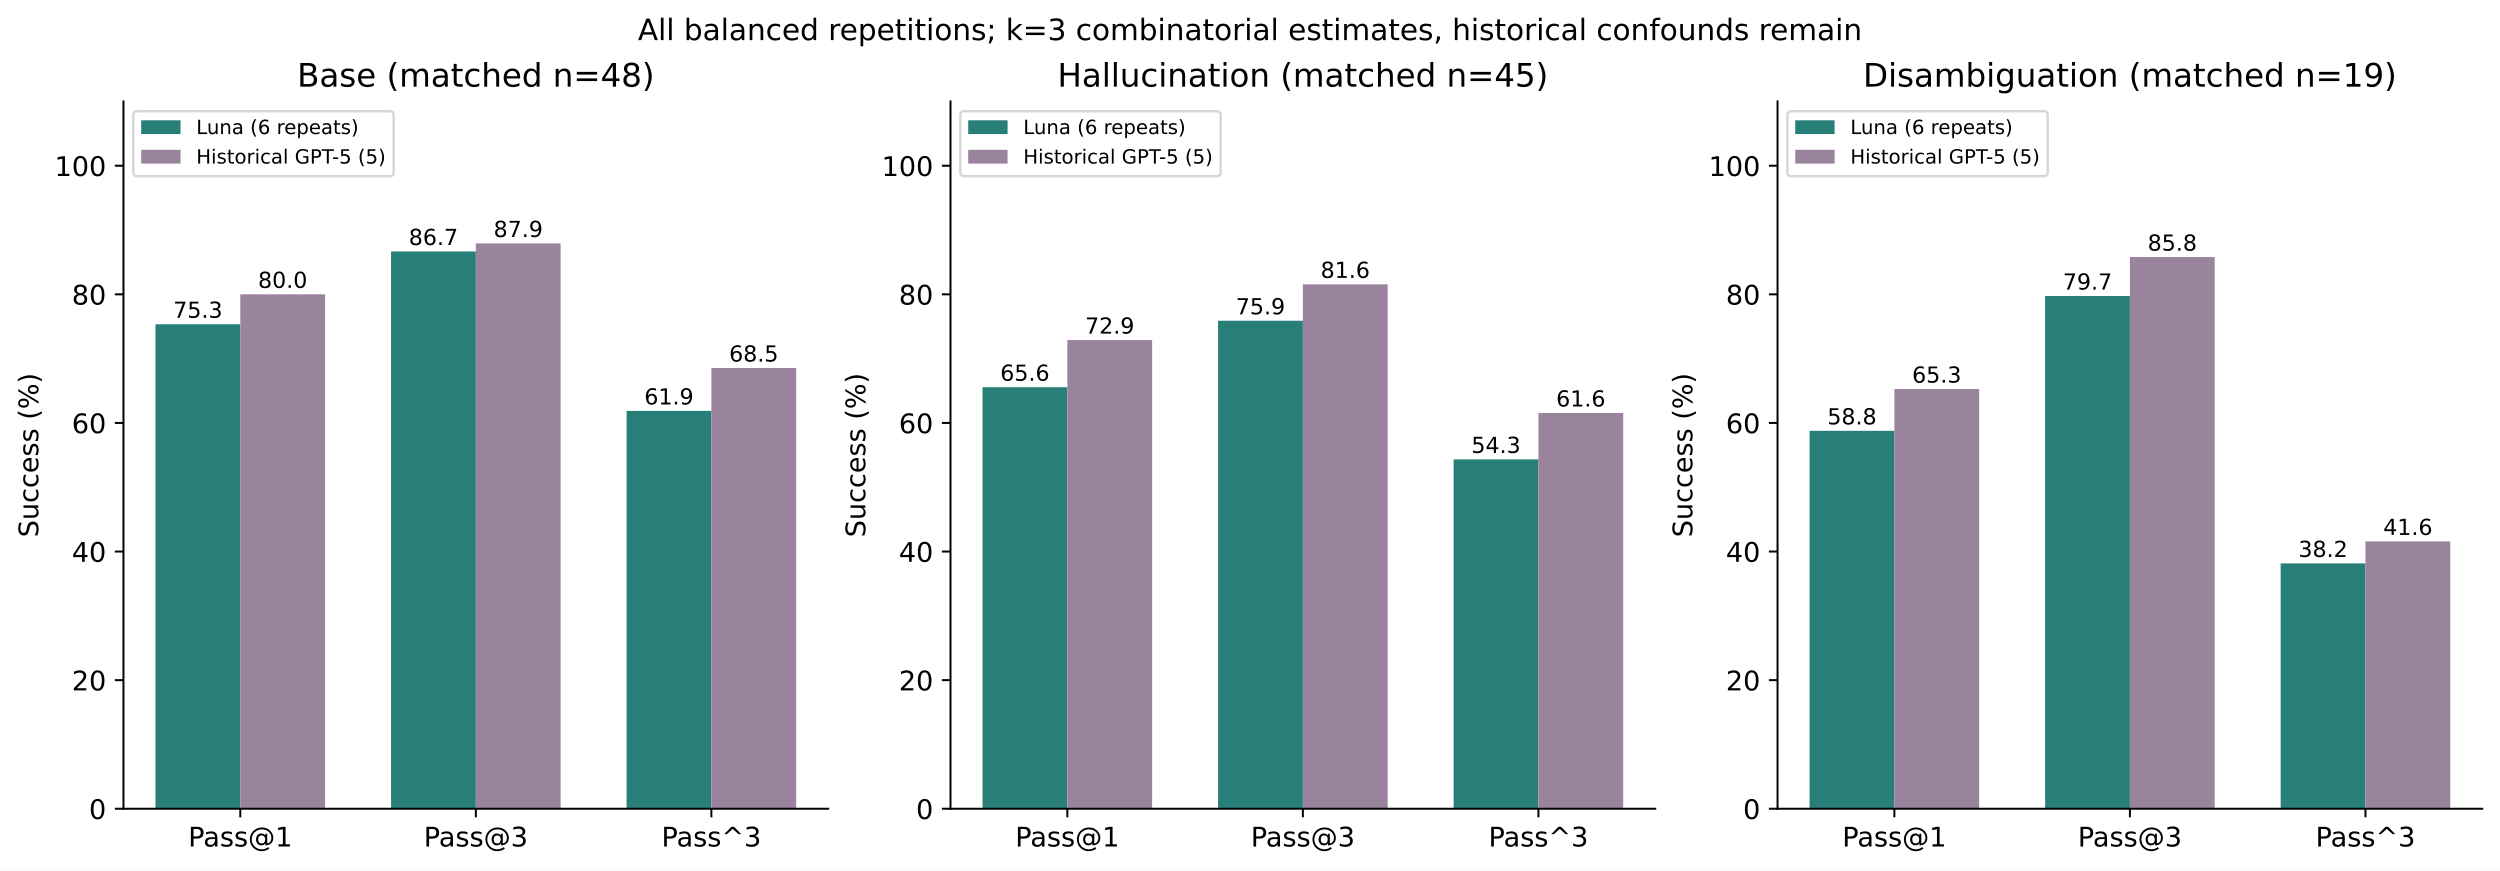
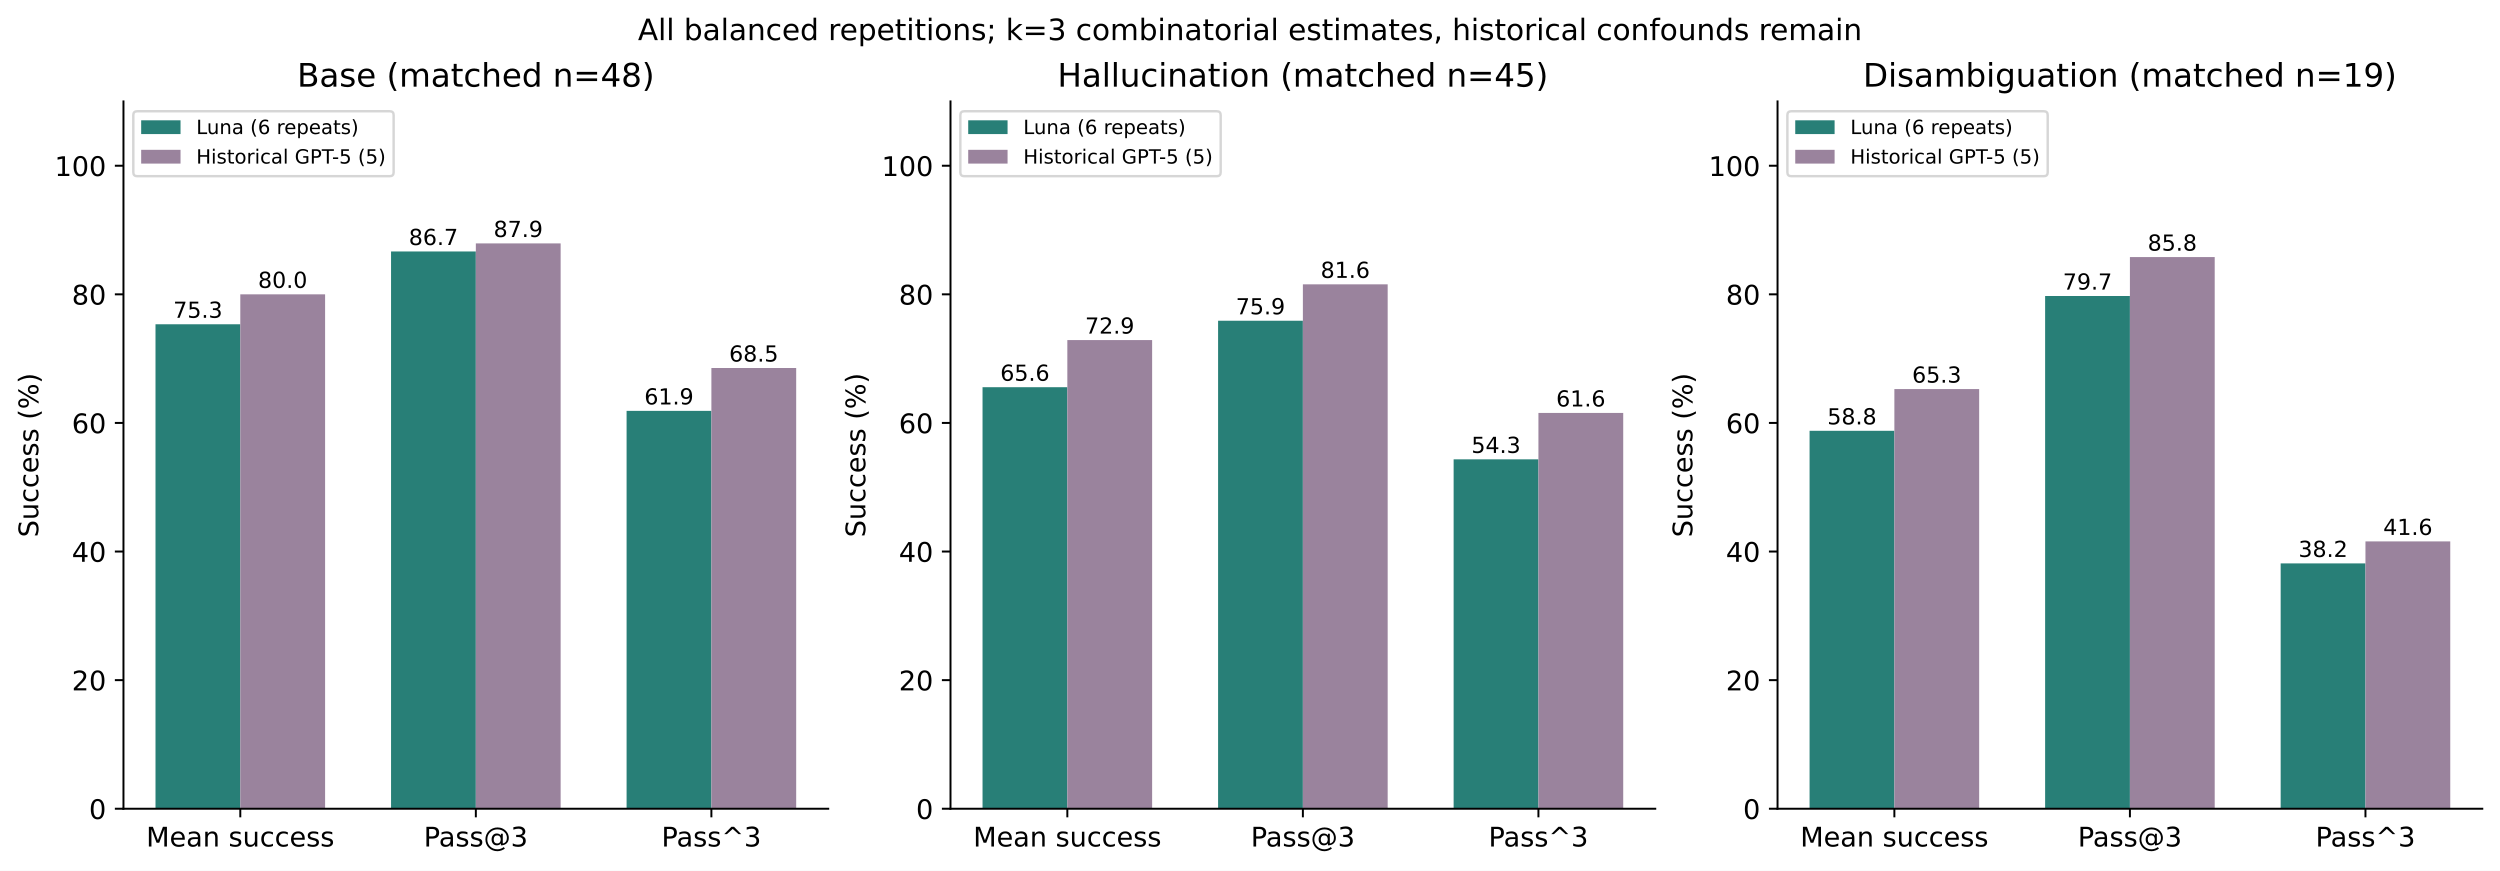
<svg xmlns="http://www.w3.org/2000/svg" xmlns:xlink="http://www.w3.org/1999/xlink" width="1016.4pt" height="354pt" viewBox="0 0 1016.4 354" version="1.1">
  <defs>
    <style type="text/css">*{stroke-linejoin: round; stroke-linecap: butt}</style>
  </defs>
  <g id="figure_1">
    <g id="patch_1">
      <path d="M 0 354  L 1016.4 354  L 1016.4 0  L 0 0  z " style="fill: #ffffff" />
    </g>
    <g id="axes_1">
      <g id="patch_2">
        <path d="M 50.196 328.8  L 336.72 328.8  L 336.72 41.231  L 50.196 41.231  z " style="fill: #ffffff" />
      </g>
      <g id="patch_3">
-         <path d="M 63.22 328.8  L 97.695 328.8  L 97.695 131.823  L 63.22 131.823  z " clip-path="url(#pb789cb6a98)" style="fill: #287f77" />
+         <path d="M 63.22 328.8  L 97.695 328.8  L 97.695 131.823  L 63.22 131.823  z " clip-path="url(#p3b30581ba1)" style="fill: #287f77" />
      </g>
      <g id="patch_4">
-         <path d="M 158.983 328.8  L 193.458 328.8  L 193.458 102.231  L 158.983 102.231  z " clip-path="url(#pb789cb6a98)" style="fill: #287f77" />
+         <path d="M 158.983 328.8  L 193.458 328.8  L 193.458 102.231  L 158.983 102.231  z " clip-path="url(#p3b30581ba1)" style="fill: #287f77" />
      </g>
      <g id="patch_5">
-         <path d="M 254.747 328.8  L 289.221 328.8  L 289.221 167.042  L 254.747 167.042  z " clip-path="url(#pb789cb6a98)" style="fill: #287f77" />
+         <path d="M 254.747 328.8  L 289.221 328.8  L 289.221 167.042  L 254.747 167.042  z " clip-path="url(#p3b30581ba1)" style="fill: #287f77" />
      </g>
      <g id="patch_6">
-         <path d="M 97.695 328.8  L 132.17 328.8  L 132.17 119.659  L 97.695 119.659  z " clip-path="url(#pb789cb6a98)" style="fill: #9a839d" />
+         <path d="M 97.695 328.8  L 132.17 328.8  L 132.17 119.659  L 97.695 119.659  z " clip-path="url(#p3b30581ba1)" style="fill: #9a839d" />
      </g>
      <g id="patch_7">
-         <path d="M 193.458 328.8  L 227.933 328.8  L 227.933 98.963  L 193.458 98.963  z " clip-path="url(#pb789cb6a98)" style="fill: #9a839d" />
+         <path d="M 193.458 328.8  L 227.933 328.8  L 227.933 98.963  L 193.458 98.963  z " clip-path="url(#p3b30581ba1)" style="fill: #9a839d" />
      </g>
      <g id="patch_8">
-         <path d="M 289.221 328.8  L 323.696 328.8  L 323.696 149.614  L 289.221 149.614  z " clip-path="url(#pb789cb6a98)" style="fill: #9a839d" />
+         <path d="M 289.221 328.8  L 323.696 328.8  L 323.696 149.614  L 289.221 149.614  z " clip-path="url(#p3b30581ba1)" style="fill: #9a839d" />
      </g>
      <g id="matplotlib.axis_1">
        <g id="xtick_1">
          <g id="line2d_1">
            <defs>
-               <path id="m9ebcf6c0c8" d="M 0 0  L 0 3.5  " style="stroke: #000000; stroke-width: 0.8" />
+               <path id="m98851db0bd" d="M 0 0  L 0 3.5  " style="stroke: #000000; stroke-width: 0.8" />
            </defs>
            <g>
-               <use xlink:href="#m9ebcf6c0c8" x="97.695" y="328.8" style="stroke: #000000; stroke-width: 0.8" />
+               <use xlink:href="#m98851db0bd" x="97.695" y="328.8" style="stroke: #000000; stroke-width: 0.8" />
            </g>
          </g>
          <g id="text_1">
-             <text style="font-size: 11px; font-family: 'DejaVu Sans', 'Bitstream Vera Sans', 'Computer Modern Sans Serif', 'Lucida Grande', 'Verdana', 'Geneva', 'Lucid', 'Arial', 'Helvetica', 'Avant Garde', sans-serif; text-anchor: middle" x="97.695" y="344.157" transform="rotate(-0 97.69481 344.1569)">Pass@1</text>
+             <text style="font-size: 11px; font-family: 'DejaVu Sans', 'Bitstream Vera Sans', 'Computer Modern Sans Serif', 'Lucida Grande', 'Verdana', 'Geneva', 'Lucid', 'Arial', 'Helvetica', 'Avant Garde', sans-serif; text-anchor: middle" x="97.695" y="344.157" transform="rotate(-0 97.69481 344.1569)">Mean success</text>
          </g>
        </g>
        <g id="xtick_2">
          <g id="line2d_2">
            <g>
-               <use xlink:href="#m9ebcf6c0c8" x="193.458" y="328.8" style="stroke: #000000; stroke-width: 0.8" />
+               <use xlink:href="#m98851db0bd" x="193.458" y="328.8" style="stroke: #000000; stroke-width: 0.8" />
            </g>
          </g>
          <g id="text_2">
            <text style="font-size: 11px; font-family: 'DejaVu Sans', 'Bitstream Vera Sans', 'Computer Modern Sans Serif', 'Lucida Grande', 'Verdana', 'Geneva', 'Lucid', 'Arial', 'Helvetica', 'Avant Garde', sans-serif; text-anchor: middle" x="193.458" y="344.157" transform="rotate(-0 193.458 344.1569)">Pass@3</text>
          </g>
        </g>
        <g id="xtick_3">
          <g id="line2d_3">
            <g>
-               <use xlink:href="#m9ebcf6c0c8" x="289.221" y="328.8" style="stroke: #000000; stroke-width: 0.8" />
+               <use xlink:href="#m98851db0bd" x="289.221" y="328.8" style="stroke: #000000; stroke-width: 0.8" />
            </g>
          </g>
          <g id="text_3">
            <text style="font-size: 11px; font-family: 'DejaVu Sans', 'Bitstream Vera Sans', 'Computer Modern Sans Serif', 'Lucida Grande', 'Verdana', 'Geneva', 'Lucid', 'Arial', 'Helvetica', 'Avant Garde', sans-serif; text-anchor: middle" x="289.221" y="344.157" transform="rotate(-0 289.2213 344.1569)">Pass^3</text>
          </g>
        </g>
      </g>
      <g id="matplotlib.axis_2">
        <g id="ytick_1">
          <g id="line2d_4">
            <defs>
-               <path id="m3ded369044" d="M 0 0  L -3.5 0  " style="stroke: #000000; stroke-width: 0.8" />
+               <path id="meb75290a54" d="M 0 0  L -3.5 0  " style="stroke: #000000; stroke-width: 0.8" />
            </defs>
            <g>
-               <use xlink:href="#m3ded369044" x="50.196" y="328.8" style="stroke: #000000; stroke-width: 0.8" />
+               <use xlink:href="#meb75290a54" x="50.196" y="328.8" style="stroke: #000000; stroke-width: 0.8" />
            </g>
          </g>
          <g id="text_4">
            <text style="font-size: 11px; font-family: 'DejaVu Sans', 'Bitstream Vera Sans', 'Computer Modern Sans Serif', 'Lucida Grande', 'Verdana', 'Geneva', 'Lucid', 'Arial', 'Helvetica', 'Avant Garde', sans-serif; text-anchor: end" x="43.196" y="332.978" transform="rotate(-0 43.19625 332.9782)">0</text>
          </g>
        </g>
        <g id="ytick_2">
          <g id="line2d_5">
            <g>
-               <use xlink:href="#m3ded369044" x="50.196" y="276.514" style="stroke: #000000; stroke-width: 0.8" />
+               <use xlink:href="#meb75290a54" x="50.196" y="276.514" style="stroke: #000000; stroke-width: 0.8" />
            </g>
          </g>
          <g id="text_5">
            <text style="font-size: 11px; font-family: 'DejaVu Sans', 'Bitstream Vera Sans', 'Computer Modern Sans Serif', 'Lucida Grande', 'Verdana', 'Geneva', 'Lucid', 'Arial', 'Helvetica', 'Avant Garde', sans-serif; text-anchor: end" x="43.196" y="280.693" transform="rotate(-0 43.19625 280.6931)">20</text>
          </g>
        </g>
        <g id="ytick_3">
          <g id="line2d_6">
            <g>
-               <use xlink:href="#m3ded369044" x="50.196" y="224.229" style="stroke: #000000; stroke-width: 0.8" />
+               <use xlink:href="#meb75290a54" x="50.196" y="224.229" style="stroke: #000000; stroke-width: 0.8" />
            </g>
          </g>
          <g id="text_6">
            <text style="font-size: 11px; font-family: 'DejaVu Sans', 'Bitstream Vera Sans', 'Computer Modern Sans Serif', 'Lucida Grande', 'Verdana', 'Geneva', 'Lucid', 'Arial', 'Helvetica', 'Avant Garde', sans-serif; text-anchor: end" x="43.196" y="228.408" transform="rotate(-0 43.19625 228.408)">40</text>
          </g>
        </g>
        <g id="ytick_4">
          <g id="line2d_7">
            <g>
-               <use xlink:href="#m3ded369044" x="50.196" y="171.944" style="stroke: #000000; stroke-width: 0.8" />
+               <use xlink:href="#meb75290a54" x="50.196" y="171.944" style="stroke: #000000; stroke-width: 0.8" />
            </g>
          </g>
          <g id="text_7">
            <text style="font-size: 11px; font-family: 'DejaVu Sans', 'Bitstream Vera Sans', 'Computer Modern Sans Serif', 'Lucida Grande', 'Verdana', 'Geneva', 'Lucid', 'Arial', 'Helvetica', 'Avant Garde', sans-serif; text-anchor: end" x="43.196" y="176.123" transform="rotate(-0 43.19625 176.1229)">60</text>
          </g>
        </g>
        <g id="ytick_5">
          <g id="line2d_8">
            <g>
-               <use xlink:href="#m3ded369044" x="50.196" y="119.659" style="stroke: #000000; stroke-width: 0.8" />
+               <use xlink:href="#meb75290a54" x="50.196" y="119.659" style="stroke: #000000; stroke-width: 0.8" />
            </g>
          </g>
          <g id="text_8">
            <text style="font-size: 11px; font-family: 'DejaVu Sans', 'Bitstream Vera Sans', 'Computer Modern Sans Serif', 'Lucida Grande', 'Verdana', 'Geneva', 'Lucid', 'Arial', 'Helvetica', 'Avant Garde', sans-serif; text-anchor: end" x="43.196" y="123.838" transform="rotate(-0 43.19625 123.8377)">80</text>
          </g>
        </g>
        <g id="ytick_6">
          <g id="line2d_9">
            <g>
-               <use xlink:href="#m3ded369044" x="50.196" y="67.374" style="stroke: #000000; stroke-width: 0.8" />
+               <use xlink:href="#meb75290a54" x="50.196" y="67.374" style="stroke: #000000; stroke-width: 0.8" />
            </g>
          </g>
          <g id="text_9">
            <text style="font-size: 11px; font-family: 'DejaVu Sans', 'Bitstream Vera Sans', 'Computer Modern Sans Serif', 'Lucida Grande', 'Verdana', 'Geneva', 'Lucid', 'Arial', 'Helvetica', 'Avant Garde', sans-serif; text-anchor: end" x="43.196" y="71.553" transform="rotate(-0 43.19625 71.55263)">100</text>
          </g>
        </g>
        <g id="text_10">
          <text style="font-size: 11px; font-family: 'DejaVu Sans', 'Bitstream Vera Sans', 'Computer Modern Sans Serif', 'Lucida Grande', 'Verdana', 'Geneva', 'Lucid', 'Arial', 'Helvetica', 'Avant Garde', sans-serif; text-anchor: middle" x="15.557" y="185.015" transform="rotate(-90 15.55742 185.0154)">Success (%)</text>
        </g>
      </g>
      <g id="patch_9">
        <path d="M 50.196 328.8  L 50.196 41.231  " style="fill: none; stroke: #000000; stroke-width: 0.8; stroke-linejoin: miter; stroke-linecap: square" />
      </g>
      <g id="patch_10">
        <path d="M 50.196 328.8  L 336.72 328.8  " style="fill: none; stroke: #000000; stroke-width: 0.8; stroke-linejoin: miter; stroke-linecap: square" />
      </g>
      <g id="text_11">
        <text style="font-size: 9px; font-family: 'DejaVu Sans', 'Bitstream Vera Sans', 'Computer Modern Sans Serif', 'Lucida Grande', 'Verdana', 'Geneva', 'Lucid', 'Arial', 'Helvetica', 'Avant Garde', sans-serif; text-anchor: middle" x="80.457" y="129.208" transform="rotate(-0 80.45743 129.2083)">75.3</text>
      </g>
      <g id="text_12">
        <text style="font-size: 9px; font-family: 'DejaVu Sans', 'Bitstream Vera Sans', 'Computer Modern Sans Serif', 'Lucida Grande', 'Verdana', 'Geneva', 'Lucid', 'Arial', 'Helvetica', 'Avant Garde', sans-serif; text-anchor: middle" x="176.221" y="99.616" transform="rotate(-0 176.2207 99.61641)">86.7</text>
      </g>
      <g id="text_13">
        <text style="font-size: 9px; font-family: 'DejaVu Sans', 'Bitstream Vera Sans', 'Computer Modern Sans Serif', 'Lucida Grande', 'Verdana', 'Geneva', 'Lucid', 'Arial', 'Helvetica', 'Avant Garde', sans-serif; text-anchor: middle" x="271.984" y="164.428" transform="rotate(-0 271.9839 164.4282)">61.9</text>
      </g>
      <g id="text_14">
        <text style="font-size: 9px; font-family: 'DejaVu Sans', 'Bitstream Vera Sans', 'Computer Modern Sans Serif', 'Lucida Grande', 'Verdana', 'Geneva', 'Lucid', 'Arial', 'Helvetica', 'Avant Garde', sans-serif; text-anchor: middle" x="114.932" y="117.045" transform="rotate(-0 114.9322 117.0448)">80.0</text>
      </g>
      <g id="text_15">
        <text style="font-size: 9px; font-family: 'DejaVu Sans', 'Bitstream Vera Sans', 'Computer Modern Sans Serif', 'Lucida Grande', 'Verdana', 'Geneva', 'Lucid', 'Arial', 'Helvetica', 'Avant Garde', sans-serif; text-anchor: middle" x="210.695" y="96.349" transform="rotate(-0 210.6954 96.34859)">87.9</text>
      </g>
      <g id="text_16">
        <text style="font-size: 9px; font-family: 'DejaVu Sans', 'Bitstream Vera Sans', 'Computer Modern Sans Serif', 'Lucida Grande', 'Verdana', 'Geneva', 'Lucid', 'Arial', 'Helvetica', 'Avant Garde', sans-serif; text-anchor: middle" x="306.459" y="147" transform="rotate(-0 306.4587 146.9998)">68.5</text>
      </g>
      <g id="text_17">
        <text style="font-size: 13.2px; font-family: 'DejaVu Sans', 'Bitstream Vera Sans', 'Computer Modern Sans Serif', 'Lucida Grande', 'Verdana', 'Geneva', 'Lucid', 'Arial', 'Helvetica', 'Avant Garde', sans-serif; text-anchor: middle" x="193.458" y="35.231" transform="rotate(-0 193.458 35.23136)">Base (matched n=48)</text>
      </g>
      <g id="legend_1">
        <g id="patch_11">
          <path d="M 55.796 71.633  L 158.438 71.633  Q 160.037 71.633 160.037 70.033  L 160.037 46.831  Q 160.037 45.231 158.438 45.231  L 55.796 45.231  Q 54.196 45.231 54.196 46.831  L 54.196 70.033  Q 54.196 71.633 55.796 71.633  z " style="fill: #ffffff; opacity: 0.8; stroke: #cccccc; stroke-linejoin: miter" />
        </g>
        <g id="patch_12">
          <path d="M 57.396 54.51  L 73.396 54.51  L 73.396 48.91  L 57.396 48.91  z " style="fill: #287f77" />
        </g>
        <g id="text_18">
          <text style="font-size: 8px; font-family: 'DejaVu Sans', 'Bitstream Vera Sans', 'Computer Modern Sans Serif', 'Lucida Grande', 'Verdana', 'Geneva', 'Lucid', 'Arial', 'Helvetica', 'Avant Garde', sans-serif; text-anchor: start" x="79.796" y="54.51" transform="rotate(-0 79.79625 54.51011)">Luna (6 repeats)</text>
        </g>
        <g id="patch_13">
          <path d="M 57.396 66.511  L 73.396 66.511  L 73.396 60.911  L 57.396 60.911  z " style="fill: #9a839d" />
        </g>
        <g id="text_19">
          <text style="font-size: 8px; font-family: 'DejaVu Sans', 'Bitstream Vera Sans', 'Computer Modern Sans Serif', 'Lucida Grande', 'Verdana', 'Geneva', 'Lucid', 'Arial', 'Helvetica', 'Avant Garde', sans-serif; text-anchor: start" x="79.796" y="66.511" transform="rotate(-0 79.79625 66.51073)">Historical GPT-5 (5)</text>
        </g>
      </g>
    </g>
    <g id="axes_2">
      <g id="patch_14">
        <path d="M 386.436 328.8  L 672.96 328.8  L 672.96 41.231  L 386.436 41.231  z " style="fill: #ffffff" />
      </g>
      <g id="patch_15">
-         <path d="M 399.46 328.8  L 433.935 328.8  L 433.935 157.421  L 399.46 157.421  z " clip-path="url(#p97f11ba1e0)" style="fill: #287f77" />
+         <path d="M 399.46 328.8  L 433.935 328.8  L 433.935 157.421  L 399.46 157.421  z " clip-path="url(#p5f42820762)" style="fill: #287f77" />
      </g>
      <g id="patch_16">
-         <path d="M 495.223 328.8  L 529.698 328.8  L 529.698 130.407  L 495.223 130.407  z " clip-path="url(#p97f11ba1e0)" style="fill: #287f77" />
+         <path d="M 495.223 328.8  L 529.698 328.8  L 529.698 130.407  L 495.223 130.407  z " clip-path="url(#p5f42820762)" style="fill: #287f77" />
      </g>
      <g id="patch_17">
-         <path d="M 590.986 328.8  L 625.461 328.8  L 625.461 186.758  L 590.986 186.758  z " clip-path="url(#p97f11ba1e0)" style="fill: #287f77" />
+         <path d="M 590.986 328.8  L 625.461 328.8  L 625.461 186.758  L 590.986 186.758  z " clip-path="url(#p5f42820762)" style="fill: #287f77" />
      </g>
      <g id="patch_18">
-         <path d="M 433.935 328.8  L 468.409 328.8  L 468.409 138.249  L 433.935 138.249  z " clip-path="url(#p97f11ba1e0)" style="fill: #9a839d" />
+         <path d="M 433.935 328.8  L 468.409 328.8  L 468.409 138.249  L 433.935 138.249  z " clip-path="url(#p5f42820762)" style="fill: #9a839d" />
      </g>
      <g id="patch_19">
-         <path d="M 529.698 328.8  L 564.173 328.8  L 564.173 115.592  L 529.698 115.592  z " clip-path="url(#p97f11ba1e0)" style="fill: #9a839d" />
+         <path d="M 529.698 328.8  L 564.173 328.8  L 564.173 115.592  L 529.698 115.592  z " clip-path="url(#p5f42820762)" style="fill: #9a839d" />
      </g>
      <g id="patch_20">
-         <path d="M 625.461 328.8  L 659.936 328.8  L 659.936 167.878  L 625.461 167.878  z " clip-path="url(#p97f11ba1e0)" style="fill: #9a839d" />
+         <path d="M 625.461 328.8  L 659.936 328.8  L 659.936 167.878  L 625.461 167.878  z " clip-path="url(#p5f42820762)" style="fill: #9a839d" />
      </g>
      <g id="matplotlib.axis_3">
        <g id="xtick_4">
          <g id="line2d_10">
            <g>
-               <use xlink:href="#m9ebcf6c0c8" x="433.935" y="328.8" style="stroke: #000000; stroke-width: 0.8" />
+               <use xlink:href="#m98851db0bd" x="433.935" y="328.8" style="stroke: #000000; stroke-width: 0.8" />
            </g>
          </g>
          <g id="text_20">
-             <text style="font-size: 11px; font-family: 'DejaVu Sans', 'Bitstream Vera Sans', 'Computer Modern Sans Serif', 'Lucida Grande', 'Verdana', 'Geneva', 'Lucid', 'Arial', 'Helvetica', 'Avant Garde', sans-serif; text-anchor: middle" x="433.935" y="344.157" transform="rotate(-0 433.9347 344.1569)">Pass@1</text>
+             <text style="font-size: 11px; font-family: 'DejaVu Sans', 'Bitstream Vera Sans', 'Computer Modern Sans Serif', 'Lucida Grande', 'Verdana', 'Geneva', 'Lucid', 'Arial', 'Helvetica', 'Avant Garde', sans-serif; text-anchor: middle" x="433.935" y="344.157" transform="rotate(-0 433.9347 344.1569)">Mean success</text>
          </g>
        </g>
        <g id="xtick_5">
          <g id="line2d_11">
            <g>
-               <use xlink:href="#m9ebcf6c0c8" x="529.698" y="328.8" style="stroke: #000000; stroke-width: 0.8" />
+               <use xlink:href="#m98851db0bd" x="529.698" y="328.8" style="stroke: #000000; stroke-width: 0.8" />
            </g>
          </g>
          <g id="text_21">
            <text style="font-size: 11px; font-family: 'DejaVu Sans', 'Bitstream Vera Sans', 'Computer Modern Sans Serif', 'Lucida Grande', 'Verdana', 'Geneva', 'Lucid', 'Arial', 'Helvetica', 'Avant Garde', sans-serif; text-anchor: middle" x="529.698" y="344.157" transform="rotate(-0 529.6979 344.1569)">Pass@3</text>
          </g>
        </g>
        <g id="xtick_6">
          <g id="line2d_12">
            <g>
-               <use xlink:href="#m9ebcf6c0c8" x="625.461" y="328.8" style="stroke: #000000; stroke-width: 0.8" />
+               <use xlink:href="#m98851db0bd" x="625.461" y="328.8" style="stroke: #000000; stroke-width: 0.8" />
            </g>
          </g>
          <g id="text_22">
            <text style="font-size: 11px; font-family: 'DejaVu Sans', 'Bitstream Vera Sans', 'Computer Modern Sans Serif', 'Lucida Grande', 'Verdana', 'Geneva', 'Lucid', 'Arial', 'Helvetica', 'Avant Garde', sans-serif; text-anchor: middle" x="625.461" y="344.157" transform="rotate(-0 625.4611 344.1569)">Pass^3</text>
          </g>
        </g>
      </g>
      <g id="matplotlib.axis_4">
        <g id="ytick_7">
          <g id="line2d_13">
            <g>
-               <use xlink:href="#m3ded369044" x="386.436" y="328.8" style="stroke: #000000; stroke-width: 0.8" />
+               <use xlink:href="#meb75290a54" x="386.436" y="328.8" style="stroke: #000000; stroke-width: 0.8" />
            </g>
          </g>
          <g id="text_23">
            <text style="font-size: 11px; font-family: 'DejaVu Sans', 'Bitstream Vera Sans', 'Computer Modern Sans Serif', 'Lucida Grande', 'Verdana', 'Geneva', 'Lucid', 'Arial', 'Helvetica', 'Avant Garde', sans-serif; text-anchor: end" x="379.436" y="332.978" transform="rotate(-0 379.4361 332.9782)">0</text>
          </g>
        </g>
        <g id="ytick_8">
          <g id="line2d_14">
            <g>
-               <use xlink:href="#m3ded369044" x="386.436" y="276.514" style="stroke: #000000; stroke-width: 0.8" />
+               <use xlink:href="#meb75290a54" x="386.436" y="276.514" style="stroke: #000000; stroke-width: 0.8" />
            </g>
          </g>
          <g id="text_24">
            <text style="font-size: 11px; font-family: 'DejaVu Sans', 'Bitstream Vera Sans', 'Computer Modern Sans Serif', 'Lucida Grande', 'Verdana', 'Geneva', 'Lucid', 'Arial', 'Helvetica', 'Avant Garde', sans-serif; text-anchor: end" x="379.436" y="280.693" transform="rotate(-0 379.4361 280.6931)">20</text>
          </g>
        </g>
        <g id="ytick_9">
          <g id="line2d_15">
            <g>
-               <use xlink:href="#m3ded369044" x="386.436" y="224.229" style="stroke: #000000; stroke-width: 0.8" />
+               <use xlink:href="#meb75290a54" x="386.436" y="224.229" style="stroke: #000000; stroke-width: 0.8" />
            </g>
          </g>
          <g id="text_25">
            <text style="font-size: 11px; font-family: 'DejaVu Sans', 'Bitstream Vera Sans', 'Computer Modern Sans Serif', 'Lucida Grande', 'Verdana', 'Geneva', 'Lucid', 'Arial', 'Helvetica', 'Avant Garde', sans-serif; text-anchor: end" x="379.436" y="228.408" transform="rotate(-0 379.4361 228.408)">40</text>
          </g>
        </g>
        <g id="ytick_10">
          <g id="line2d_16">
            <g>
-               <use xlink:href="#m3ded369044" x="386.436" y="171.944" style="stroke: #000000; stroke-width: 0.8" />
+               <use xlink:href="#meb75290a54" x="386.436" y="171.944" style="stroke: #000000; stroke-width: 0.8" />
            </g>
          </g>
          <g id="text_26">
            <text style="font-size: 11px; font-family: 'DejaVu Sans', 'Bitstream Vera Sans', 'Computer Modern Sans Serif', 'Lucida Grande', 'Verdana', 'Geneva', 'Lucid', 'Arial', 'Helvetica', 'Avant Garde', sans-serif; text-anchor: end" x="379.436" y="176.123" transform="rotate(-0 379.4361 176.1229)">60</text>
          </g>
        </g>
        <g id="ytick_11">
          <g id="line2d_17">
            <g>
-               <use xlink:href="#m3ded369044" x="386.436" y="119.659" style="stroke: #000000; stroke-width: 0.8" />
+               <use xlink:href="#meb75290a54" x="386.436" y="119.659" style="stroke: #000000; stroke-width: 0.8" />
            </g>
          </g>
          <g id="text_27">
            <text style="font-size: 11px; font-family: 'DejaVu Sans', 'Bitstream Vera Sans', 'Computer Modern Sans Serif', 'Lucida Grande', 'Verdana', 'Geneva', 'Lucid', 'Arial', 'Helvetica', 'Avant Garde', sans-serif; text-anchor: end" x="379.436" y="123.838" transform="rotate(-0 379.4361 123.8377)">80</text>
          </g>
        </g>
        <g id="ytick_12">
          <g id="line2d_18">
            <g>
-               <use xlink:href="#m3ded369044" x="386.436" y="67.374" style="stroke: #000000; stroke-width: 0.8" />
+               <use xlink:href="#meb75290a54" x="386.436" y="67.374" style="stroke: #000000; stroke-width: 0.8" />
            </g>
          </g>
          <g id="text_28">
            <text style="font-size: 11px; font-family: 'DejaVu Sans', 'Bitstream Vera Sans', 'Computer Modern Sans Serif', 'Lucida Grande', 'Verdana', 'Geneva', 'Lucid', 'Arial', 'Helvetica', 'Avant Garde', sans-serif; text-anchor: end" x="379.436" y="71.553" transform="rotate(-0 379.4361 71.55263)">100</text>
          </g>
        </g>
        <g id="text_29">
          <text style="font-size: 11px; font-family: 'DejaVu Sans', 'Bitstream Vera Sans', 'Computer Modern Sans Serif', 'Lucida Grande', 'Verdana', 'Geneva', 'Lucid', 'Arial', 'Helvetica', 'Avant Garde', sans-serif; text-anchor: middle" x="351.797" y="185.015" transform="rotate(-90 351.7973 185.0154)">Success (%)</text>
        </g>
      </g>
      <g id="patch_21">
        <path d="M 386.436 328.8  L 386.436 41.231  " style="fill: none; stroke: #000000; stroke-width: 0.8; stroke-linejoin: miter; stroke-linecap: square" />
      </g>
      <g id="patch_22">
        <path d="M 386.436 328.8  L 672.96 328.8  " style="fill: none; stroke: #000000; stroke-width: 0.8; stroke-linejoin: miter; stroke-linecap: square" />
      </g>
      <g id="text_30">
        <text style="font-size: 9px; font-family: 'DejaVu Sans', 'Bitstream Vera Sans', 'Computer Modern Sans Serif', 'Lucida Grande', 'Verdana', 'Geneva', 'Lucid', 'Arial', 'Helvetica', 'Avant Garde', sans-serif; text-anchor: middle" x="416.697" y="154.806" transform="rotate(-0 416.6973 154.8063)">65.6</text>
      </g>
      <g id="text_31">
        <text style="font-size: 9px; font-family: 'DejaVu Sans', 'Bitstream Vera Sans', 'Computer Modern Sans Serif', 'Lucida Grande', 'Verdana', 'Geneva', 'Lucid', 'Arial', 'Helvetica', 'Avant Garde', sans-serif; text-anchor: middle" x="512.461" y="127.792" transform="rotate(-0 512.4605 127.7923)">75.9</text>
      </g>
      <g id="text_32">
        <text style="font-size: 9px; font-family: 'DejaVu Sans', 'Bitstream Vera Sans', 'Computer Modern Sans Serif', 'Lucida Grande', 'Verdana', 'Geneva', 'Lucid', 'Arial', 'Helvetica', 'Avant Garde', sans-serif; text-anchor: middle" x="608.224" y="184.144" transform="rotate(-0 608.2237 184.144)">54.3</text>
      </g>
      <g id="text_33">
        <text style="font-size: 9px; font-family: 'DejaVu Sans', 'Bitstream Vera Sans', 'Computer Modern Sans Serif', 'Lucida Grande', 'Verdana', 'Geneva', 'Lucid', 'Arial', 'Helvetica', 'Avant Garde', sans-serif; text-anchor: middle" x="451.172" y="135.635" transform="rotate(-0 451.172 135.635)">72.9</text>
      </g>
      <g id="text_34">
        <text style="font-size: 9px; font-family: 'DejaVu Sans', 'Bitstream Vera Sans', 'Computer Modern Sans Serif', 'Lucida Grande', 'Verdana', 'Geneva', 'Lucid', 'Arial', 'Helvetica', 'Avant Garde', sans-serif; text-anchor: middle" x="546.935" y="112.978" transform="rotate(-0 546.9353 112.9782)">81.6</text>
      </g>
      <g id="text_35">
        <text style="font-size: 9px; font-family: 'DejaVu Sans', 'Bitstream Vera Sans', 'Computer Modern Sans Serif', 'Lucida Grande', 'Verdana', 'Geneva', 'Lucid', 'Arial', 'Helvetica', 'Avant Garde', sans-serif; text-anchor: middle" x="642.698" y="165.263" transform="rotate(-0 642.6985 165.2633)">61.6</text>
      </g>
      <g id="text_36">
        <text style="font-size: 13.2px; font-family: 'DejaVu Sans', 'Bitstream Vera Sans', 'Computer Modern Sans Serif', 'Lucida Grande', 'Verdana', 'Geneva', 'Lucid', 'Arial', 'Helvetica', 'Avant Garde', sans-serif; text-anchor: middle" x="529.698" y="35.231" transform="rotate(-0 529.6979 35.23136)">Hallucination (matched n=45)</text>
      </g>
      <g id="legend_2">
        <g id="patch_23">
          <path d="M 392.036 71.633  L 494.677 71.633  Q 496.277 71.633 496.277 70.033  L 496.277 46.831  Q 496.277 45.231 494.677 45.231  L 392.036 45.231  Q 390.436 45.231 390.436 46.831  L 390.436 70.033  Q 390.436 71.633 392.036 71.633  z " style="fill: #ffffff; opacity: 0.8; stroke: #cccccc; stroke-linejoin: miter" />
        </g>
        <g id="patch_24">
          <path d="M 393.636 54.51  L 409.636 54.51  L 409.636 48.91  L 393.636 48.91  z " style="fill: #287f77" />
        </g>
        <g id="text_37">
          <text style="font-size: 8px; font-family: 'DejaVu Sans', 'Bitstream Vera Sans', 'Computer Modern Sans Serif', 'Lucida Grande', 'Verdana', 'Geneva', 'Lucid', 'Arial', 'Helvetica', 'Avant Garde', sans-serif; text-anchor: start" x="416.036" y="54.51" transform="rotate(-0 416.0361 54.51011)">Luna (6 repeats)</text>
        </g>
        <g id="patch_25">
          <path d="M 393.636 66.511  L 409.636 66.511  L 409.636 60.911  L 393.636 60.911  z " style="fill: #9a839d" />
        </g>
        <g id="text_38">
          <text style="font-size: 8px; font-family: 'DejaVu Sans', 'Bitstream Vera Sans', 'Computer Modern Sans Serif', 'Lucida Grande', 'Verdana', 'Geneva', 'Lucid', 'Arial', 'Helvetica', 'Avant Garde', sans-serif; text-anchor: start" x="416.036" y="66.511" transform="rotate(-0 416.0361 66.51073)">Historical GPT-5 (5)</text>
        </g>
      </g>
    </g>
    <g id="axes_3">
      <g id="patch_26">
        <path d="M 722.676 328.8  L 1009.2 328.8  L 1009.2 41.231  L 722.676 41.231  z " style="fill: #ffffff" />
      </g>
      <g id="patch_27">
-         <path d="M 735.7 328.8  L 770.174 328.8  L 770.174 175.155  L 735.7 175.155  z " clip-path="url(#pcf50d5a3b8)" style="fill: #287f77" />
+         <path d="M 735.7 328.8  L 770.174 328.8  L 770.174 175.155  L 735.7 175.155  z " clip-path="url(#p43bcb95f65)" style="fill: #287f77" />
      </g>
      <g id="patch_28">
-         <path d="M 831.463 328.8  L 865.938 328.8  L 865.938 120.347  L 831.463 120.347  z " clip-path="url(#pcf50d5a3b8)" style="fill: #287f77" />
+         <path d="M 831.463 328.8  L 865.938 328.8  L 865.938 120.347  L 831.463 120.347  z " clip-path="url(#p43bcb95f65)" style="fill: #287f77" />
      </g>
      <g id="patch_29">
-         <path d="M 927.226 328.8  L 961.701 328.8  L 961.701 229.045  L 927.226 229.045  z " clip-path="url(#pcf50d5a3b8)" style="fill: #287f77" />
+         <path d="M 927.226 328.8  L 961.701 328.8  L 961.701 229.045  L 927.226 229.045  z " clip-path="url(#p43bcb95f65)" style="fill: #287f77" />
      </g>
      <g id="patch_30">
-         <path d="M 770.174 328.8  L 804.649 328.8  L 804.649 158.185  L 770.174 158.185  z " clip-path="url(#pcf50d5a3b8)" style="fill: #9a839d" />
+         <path d="M 770.174 328.8  L 804.649 328.8  L 804.649 158.185  L 770.174 158.185  z " clip-path="url(#p43bcb95f65)" style="fill: #9a839d" />
      </g>
      <g id="patch_31">
-         <path d="M 865.938 328.8  L 900.412 328.8  L 900.412 104.524  L 865.938 104.524  z " clip-path="url(#pcf50d5a3b8)" style="fill: #9a839d" />
+         <path d="M 865.938 328.8  L 900.412 328.8  L 900.412 104.524  L 865.938 104.524  z " clip-path="url(#p43bcb95f65)" style="fill: #9a839d" />
      </g>
      <g id="patch_32">
-         <path d="M 961.701 328.8  L 996.176 328.8  L 996.176 220.102  L 961.701 220.102  z " clip-path="url(#pcf50d5a3b8)" style="fill: #9a839d" />
+         <path d="M 961.701 328.8  L 996.176 328.8  L 996.176 220.102  L 961.701 220.102  z " clip-path="url(#p43bcb95f65)" style="fill: #9a839d" />
      </g>
      <g id="matplotlib.axis_5">
        <g id="xtick_7">
          <g id="line2d_19">
            <g>
-               <use xlink:href="#m9ebcf6c0c8" x="770.174" y="328.8" style="stroke: #000000; stroke-width: 0.8" />
+               <use xlink:href="#m98851db0bd" x="770.174" y="328.8" style="stroke: #000000; stroke-width: 0.8" />
            </g>
          </g>
          <g id="text_39">
-             <text style="font-size: 11px; font-family: 'DejaVu Sans', 'Bitstream Vera Sans', 'Computer Modern Sans Serif', 'Lucida Grande', 'Verdana', 'Geneva', 'Lucid', 'Arial', 'Helvetica', 'Avant Garde', sans-serif; text-anchor: middle" x="770.174" y="344.157" transform="rotate(-0 770.1745 344.1569)">Pass@1</text>
+             <text style="font-size: 11px; font-family: 'DejaVu Sans', 'Bitstream Vera Sans', 'Computer Modern Sans Serif', 'Lucida Grande', 'Verdana', 'Geneva', 'Lucid', 'Arial', 'Helvetica', 'Avant Garde', sans-serif; text-anchor: middle" x="770.174" y="344.157" transform="rotate(-0 770.1745 344.1569)">Mean success</text>
          </g>
        </g>
        <g id="xtick_8">
          <g id="line2d_20">
            <g>
-               <use xlink:href="#m9ebcf6c0c8" x="865.938" y="328.8" style="stroke: #000000; stroke-width: 0.8" />
+               <use xlink:href="#m98851db0bd" x="865.938" y="328.8" style="stroke: #000000; stroke-width: 0.8" />
            </g>
          </g>
          <g id="text_40">
            <text style="font-size: 11px; font-family: 'DejaVu Sans', 'Bitstream Vera Sans', 'Computer Modern Sans Serif', 'Lucida Grande', 'Verdana', 'Geneva', 'Lucid', 'Arial', 'Helvetica', 'Avant Garde', sans-serif; text-anchor: middle" x="865.938" y="344.157" transform="rotate(-0 865.9377 344.1569)">Pass@3</text>
          </g>
        </g>
        <g id="xtick_9">
          <g id="line2d_21">
            <g>
-               <use xlink:href="#m9ebcf6c0c8" x="961.701" y="328.8" style="stroke: #000000; stroke-width: 0.8" />
+               <use xlink:href="#m98851db0bd" x="961.701" y="328.8" style="stroke: #000000; stroke-width: 0.8" />
            </g>
          </g>
          <g id="text_41">
            <text style="font-size: 11px; font-family: 'DejaVu Sans', 'Bitstream Vera Sans', 'Computer Modern Sans Serif', 'Lucida Grande', 'Verdana', 'Geneva', 'Lucid', 'Arial', 'Helvetica', 'Avant Garde', sans-serif; text-anchor: middle" x="961.701" y="344.157" transform="rotate(-0 961.701 344.1569)">Pass^3</text>
          </g>
        </g>
      </g>
      <g id="matplotlib.axis_6">
        <g id="ytick_13">
          <g id="line2d_22">
            <g>
-               <use xlink:href="#m3ded369044" x="722.676" y="328.8" style="stroke: #000000; stroke-width: 0.8" />
+               <use xlink:href="#meb75290a54" x="722.676" y="328.8" style="stroke: #000000; stroke-width: 0.8" />
            </g>
          </g>
          <g id="text_42">
            <text style="font-size: 11px; font-family: 'DejaVu Sans', 'Bitstream Vera Sans', 'Computer Modern Sans Serif', 'Lucida Grande', 'Verdana', 'Geneva', 'Lucid', 'Arial', 'Helvetica', 'Avant Garde', sans-serif; text-anchor: end" x="715.676" y="332.978" transform="rotate(-0 715.6759 332.9782)">0</text>
          </g>
        </g>
        <g id="ytick_14">
          <g id="line2d_23">
            <g>
-               <use xlink:href="#m3ded369044" x="722.676" y="276.514" style="stroke: #000000; stroke-width: 0.8" />
+               <use xlink:href="#meb75290a54" x="722.676" y="276.514" style="stroke: #000000; stroke-width: 0.8" />
            </g>
          </g>
          <g id="text_43">
            <text style="font-size: 11px; font-family: 'DejaVu Sans', 'Bitstream Vera Sans', 'Computer Modern Sans Serif', 'Lucida Grande', 'Verdana', 'Geneva', 'Lucid', 'Arial', 'Helvetica', 'Avant Garde', sans-serif; text-anchor: end" x="715.676" y="280.693" transform="rotate(-0 715.6759 280.6931)">20</text>
          </g>
        </g>
        <g id="ytick_15">
          <g id="line2d_24">
            <g>
-               <use xlink:href="#m3ded369044" x="722.676" y="224.229" style="stroke: #000000; stroke-width: 0.8" />
+               <use xlink:href="#meb75290a54" x="722.676" y="224.229" style="stroke: #000000; stroke-width: 0.8" />
            </g>
          </g>
          <g id="text_44">
            <text style="font-size: 11px; font-family: 'DejaVu Sans', 'Bitstream Vera Sans', 'Computer Modern Sans Serif', 'Lucida Grande', 'Verdana', 'Geneva', 'Lucid', 'Arial', 'Helvetica', 'Avant Garde', sans-serif; text-anchor: end" x="715.676" y="228.408" transform="rotate(-0 715.6759 228.408)">40</text>
          </g>
        </g>
        <g id="ytick_16">
          <g id="line2d_25">
            <g>
-               <use xlink:href="#m3ded369044" x="722.676" y="171.944" style="stroke: #000000; stroke-width: 0.8" />
+               <use xlink:href="#meb75290a54" x="722.676" y="171.944" style="stroke: #000000; stroke-width: 0.8" />
            </g>
          </g>
          <g id="text_45">
            <text style="font-size: 11px; font-family: 'DejaVu Sans', 'Bitstream Vera Sans', 'Computer Modern Sans Serif', 'Lucida Grande', 'Verdana', 'Geneva', 'Lucid', 'Arial', 'Helvetica', 'Avant Garde', sans-serif; text-anchor: end" x="715.676" y="176.123" transform="rotate(-0 715.6759 176.1229)">60</text>
          </g>
        </g>
        <g id="ytick_17">
          <g id="line2d_26">
            <g>
-               <use xlink:href="#m3ded369044" x="722.676" y="119.659" style="stroke: #000000; stroke-width: 0.8" />
+               <use xlink:href="#meb75290a54" x="722.676" y="119.659" style="stroke: #000000; stroke-width: 0.8" />
            </g>
          </g>
          <g id="text_46">
            <text style="font-size: 11px; font-family: 'DejaVu Sans', 'Bitstream Vera Sans', 'Computer Modern Sans Serif', 'Lucida Grande', 'Verdana', 'Geneva', 'Lucid', 'Arial', 'Helvetica', 'Avant Garde', sans-serif; text-anchor: end" x="715.676" y="123.838" transform="rotate(-0 715.6759 123.8377)">80</text>
          </g>
        </g>
        <g id="ytick_18">
          <g id="line2d_27">
            <g>
-               <use xlink:href="#m3ded369044" x="722.676" y="67.374" style="stroke: #000000; stroke-width: 0.8" />
+               <use xlink:href="#meb75290a54" x="722.676" y="67.374" style="stroke: #000000; stroke-width: 0.8" />
            </g>
          </g>
          <g id="text_47">
            <text style="font-size: 11px; font-family: 'DejaVu Sans', 'Bitstream Vera Sans', 'Computer Modern Sans Serif', 'Lucida Grande', 'Verdana', 'Geneva', 'Lucid', 'Arial', 'Helvetica', 'Avant Garde', sans-serif; text-anchor: end" x="715.676" y="71.553" transform="rotate(-0 715.6759 71.55263)">100</text>
          </g>
        </g>
        <g id="text_48">
          <text style="font-size: 11px; font-family: 'DejaVu Sans', 'Bitstream Vera Sans', 'Computer Modern Sans Serif', 'Lucida Grande', 'Verdana', 'Geneva', 'Lucid', 'Arial', 'Helvetica', 'Avant Garde', sans-serif; text-anchor: middle" x="688.037" y="185.015" transform="rotate(-90 688.0371 185.0154)">Success (%)</text>
        </g>
      </g>
      <g id="patch_33">
        <path d="M 722.676 328.8  L 722.676 41.231  " style="fill: none; stroke: #000000; stroke-width: 0.8; stroke-linejoin: miter; stroke-linecap: square" />
      </g>
      <g id="patch_34">
        <path d="M 722.676 328.8  L 1009.2 328.8  " style="fill: none; stroke: #000000; stroke-width: 0.8; stroke-linejoin: miter; stroke-linecap: square" />
      </g>
      <g id="text_49">
        <text style="font-size: 9px; font-family: 'DejaVu Sans', 'Bitstream Vera Sans', 'Computer Modern Sans Serif', 'Lucida Grande', 'Verdana', 'Geneva', 'Lucid', 'Arial', 'Helvetica', 'Avant Garde', sans-serif; text-anchor: middle" x="752.937" y="172.54" transform="rotate(-0 752.9371 172.5404)">58.8</text>
      </g>
      <g id="text_50">
        <text style="font-size: 9px; font-family: 'DejaVu Sans', 'Bitstream Vera Sans', 'Computer Modern Sans Serif', 'Lucida Grande', 'Verdana', 'Geneva', 'Lucid', 'Arial', 'Helvetica', 'Avant Garde', sans-serif; text-anchor: middle" x="848.7" y="117.733" transform="rotate(-0 848.7003 117.7327)">79.7</text>
      </g>
      <g id="text_51">
        <text style="font-size: 9px; font-family: 'DejaVu Sans', 'Bitstream Vera Sans', 'Computer Modern Sans Serif', 'Lucida Grande', 'Verdana', 'Geneva', 'Lucid', 'Arial', 'Helvetica', 'Avant Garde', sans-serif; text-anchor: middle" x="944.464" y="226.431" transform="rotate(-0 944.4636 226.4308)">38.2</text>
      </g>
      <g id="text_52">
        <text style="font-size: 9px; font-family: 'DejaVu Sans', 'Bitstream Vera Sans', 'Computer Modern Sans Serif', 'Lucida Grande', 'Verdana', 'Geneva', 'Lucid', 'Arial', 'Helvetica', 'Avant Garde', sans-serif; text-anchor: middle" x="787.412" y="155.571" transform="rotate(-0 787.4119 155.5707)">65.3</text>
      </g>
      <g id="text_53">
        <text style="font-size: 9px; font-family: 'DejaVu Sans', 'Bitstream Vera Sans', 'Computer Modern Sans Serif', 'Lucida Grande', 'Verdana', 'Geneva', 'Lucid', 'Arial', 'Helvetica', 'Avant Garde', sans-serif; text-anchor: middle" x="883.175" y="101.91" transform="rotate(-0 883.1751 101.9096)">85.8</text>
      </g>
      <g id="text_54">
        <text style="font-size: 9px; font-family: 'DejaVu Sans', 'Bitstream Vera Sans', 'Computer Modern Sans Serif', 'Lucida Grande', 'Verdana', 'Geneva', 'Lucid', 'Arial', 'Helvetica', 'Avant Garde', sans-serif; text-anchor: middle" x="978.938" y="217.487" transform="rotate(-0 978.9383 217.4872)">41.6</text>
      </g>
      <g id="text_55">
        <text style="font-size: 13.2px; font-family: 'DejaVu Sans', 'Bitstream Vera Sans', 'Computer Modern Sans Serif', 'Lucida Grande', 'Verdana', 'Geneva', 'Lucid', 'Arial', 'Helvetica', 'Avant Garde', sans-serif; text-anchor: middle" x="865.938" y="35.231" transform="rotate(-0 865.9377 35.23136)">Disambiguation (matched n=19)</text>
      </g>
      <g id="legend_3">
        <g id="patch_35">
          <path d="M 728.276 71.633  L 830.917 71.633  Q 832.517 71.633 832.517 70.033  L 832.517 46.831  Q 832.517 45.231 830.917 45.231  L 728.276 45.231  Q 726.676 45.231 726.676 46.831  L 726.676 70.033  Q 726.676 71.633 728.276 71.633  z " style="fill: #ffffff; opacity: 0.8; stroke: #cccccc; stroke-linejoin: miter" />
        </g>
        <g id="patch_36">
          <path d="M 729.876 54.51  L 745.876 54.51  L 745.876 48.91  L 729.876 48.91  z " style="fill: #287f77" />
        </g>
        <g id="text_56">
          <text style="font-size: 8px; font-family: 'DejaVu Sans', 'Bitstream Vera Sans', 'Computer Modern Sans Serif', 'Lucida Grande', 'Verdana', 'Geneva', 'Lucid', 'Arial', 'Helvetica', 'Avant Garde', sans-serif; text-anchor: start" x="752.276" y="54.51" transform="rotate(-0 752.2759 54.51011)">Luna (6 repeats)</text>
        </g>
        <g id="patch_37">
          <path d="M 729.876 66.511  L 745.876 66.511  L 745.876 60.911  L 729.876 60.911  z " style="fill: #9a839d" />
        </g>
        <g id="text_57">
          <text style="font-size: 8px; font-family: 'DejaVu Sans', 'Bitstream Vera Sans', 'Computer Modern Sans Serif', 'Lucida Grande', 'Verdana', 'Geneva', 'Lucid', 'Arial', 'Helvetica', 'Avant Garde', sans-serif; text-anchor: start" x="752.276" y="66.511" transform="rotate(-0 752.2759 66.51073)">Historical GPT-5 (5)</text>
        </g>
      </g>
    </g>
    <g id="text_58">
      <text style="font-size: 12px; font-family: 'DejaVu Sans', 'Bitstream Vera Sans', 'Computer Modern Sans Serif', 'Lucida Grande', 'Verdana', 'Geneva', 'Lucid', 'Arial', 'Helvetica', 'Avant Garde', sans-serif; text-anchor: middle" x="508.2" y="16.318" transform="rotate(-0 508.1998 16.31812)">All balanced repetitions; k=3 combinatorial estimates, historical confounds remain</text>
    </g>
  </g>
  <defs>
-     <clipPath id="pb789cb6a98">
+     <clipPath id="p3b30581ba1">
      <rect x="50.196" y="41.231" width="286.524" height="287.568" />
    </clipPath>
-     <clipPath id="p97f11ba1e0">
+     <clipPath id="p5f42820762">
      <rect x="386.436" y="41.231" width="286.524" height="287.568" />
    </clipPath>
-     <clipPath id="pcf50d5a3b8">
+     <clipPath id="p43bcb95f65">
      <rect x="722.676" y="41.231" width="286.524" height="287.568" />
    </clipPath>
  </defs>
</svg>
